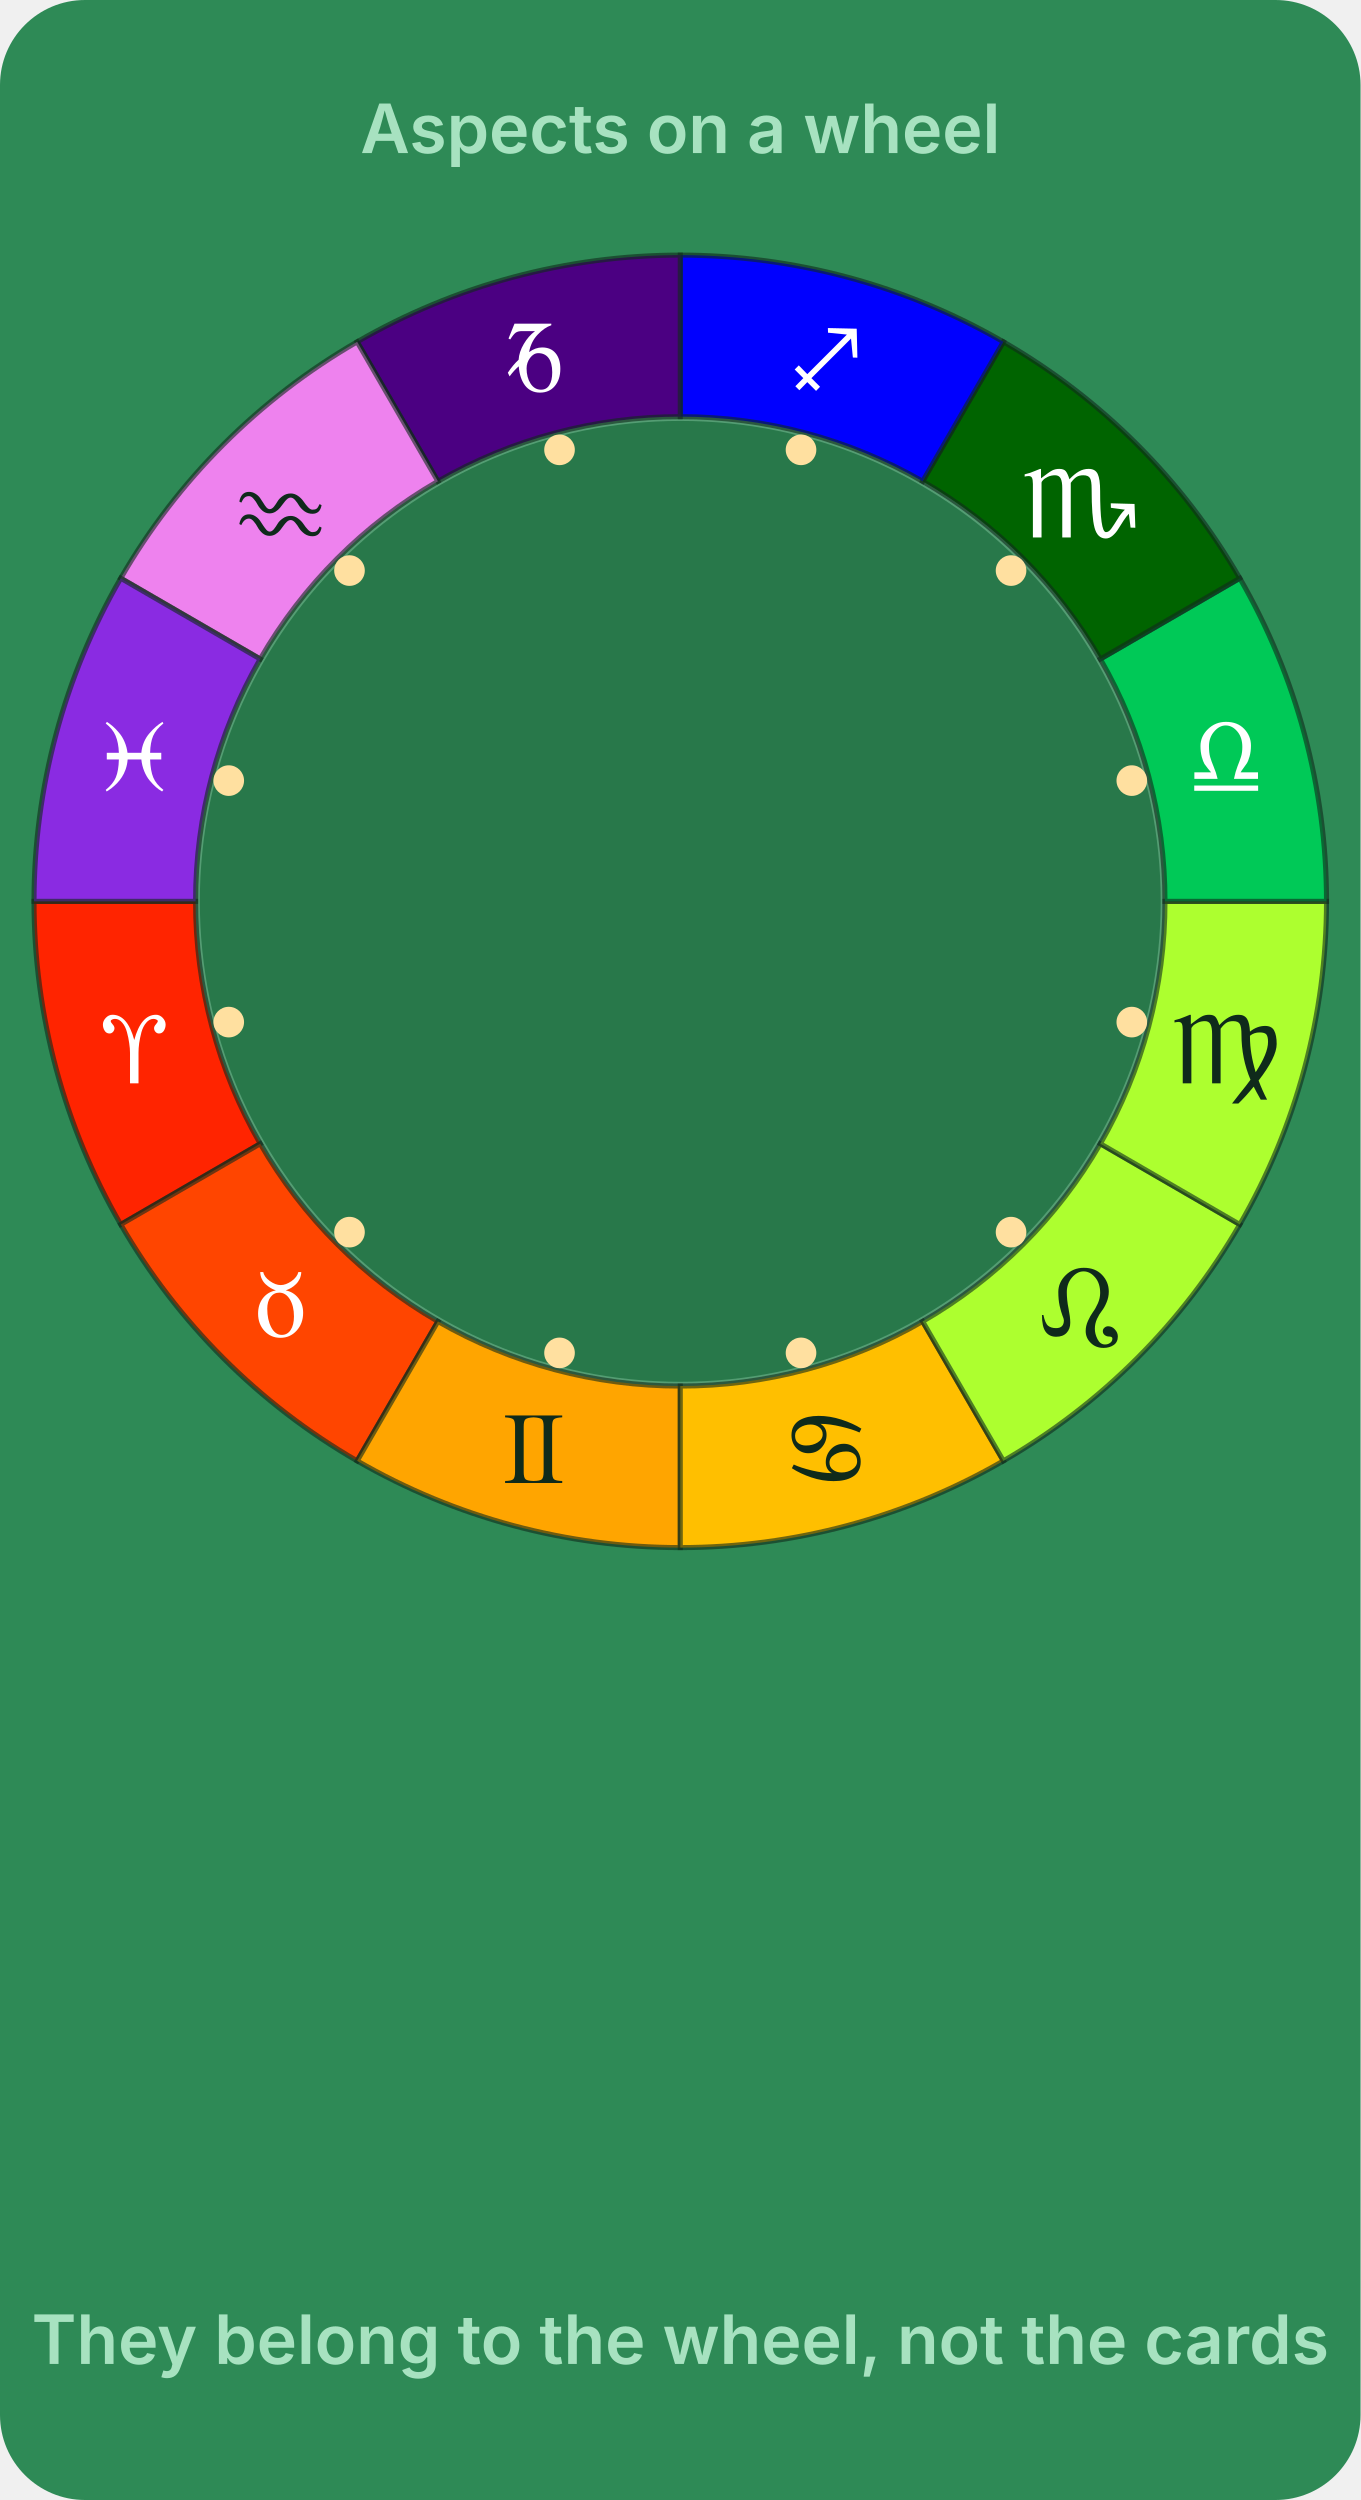
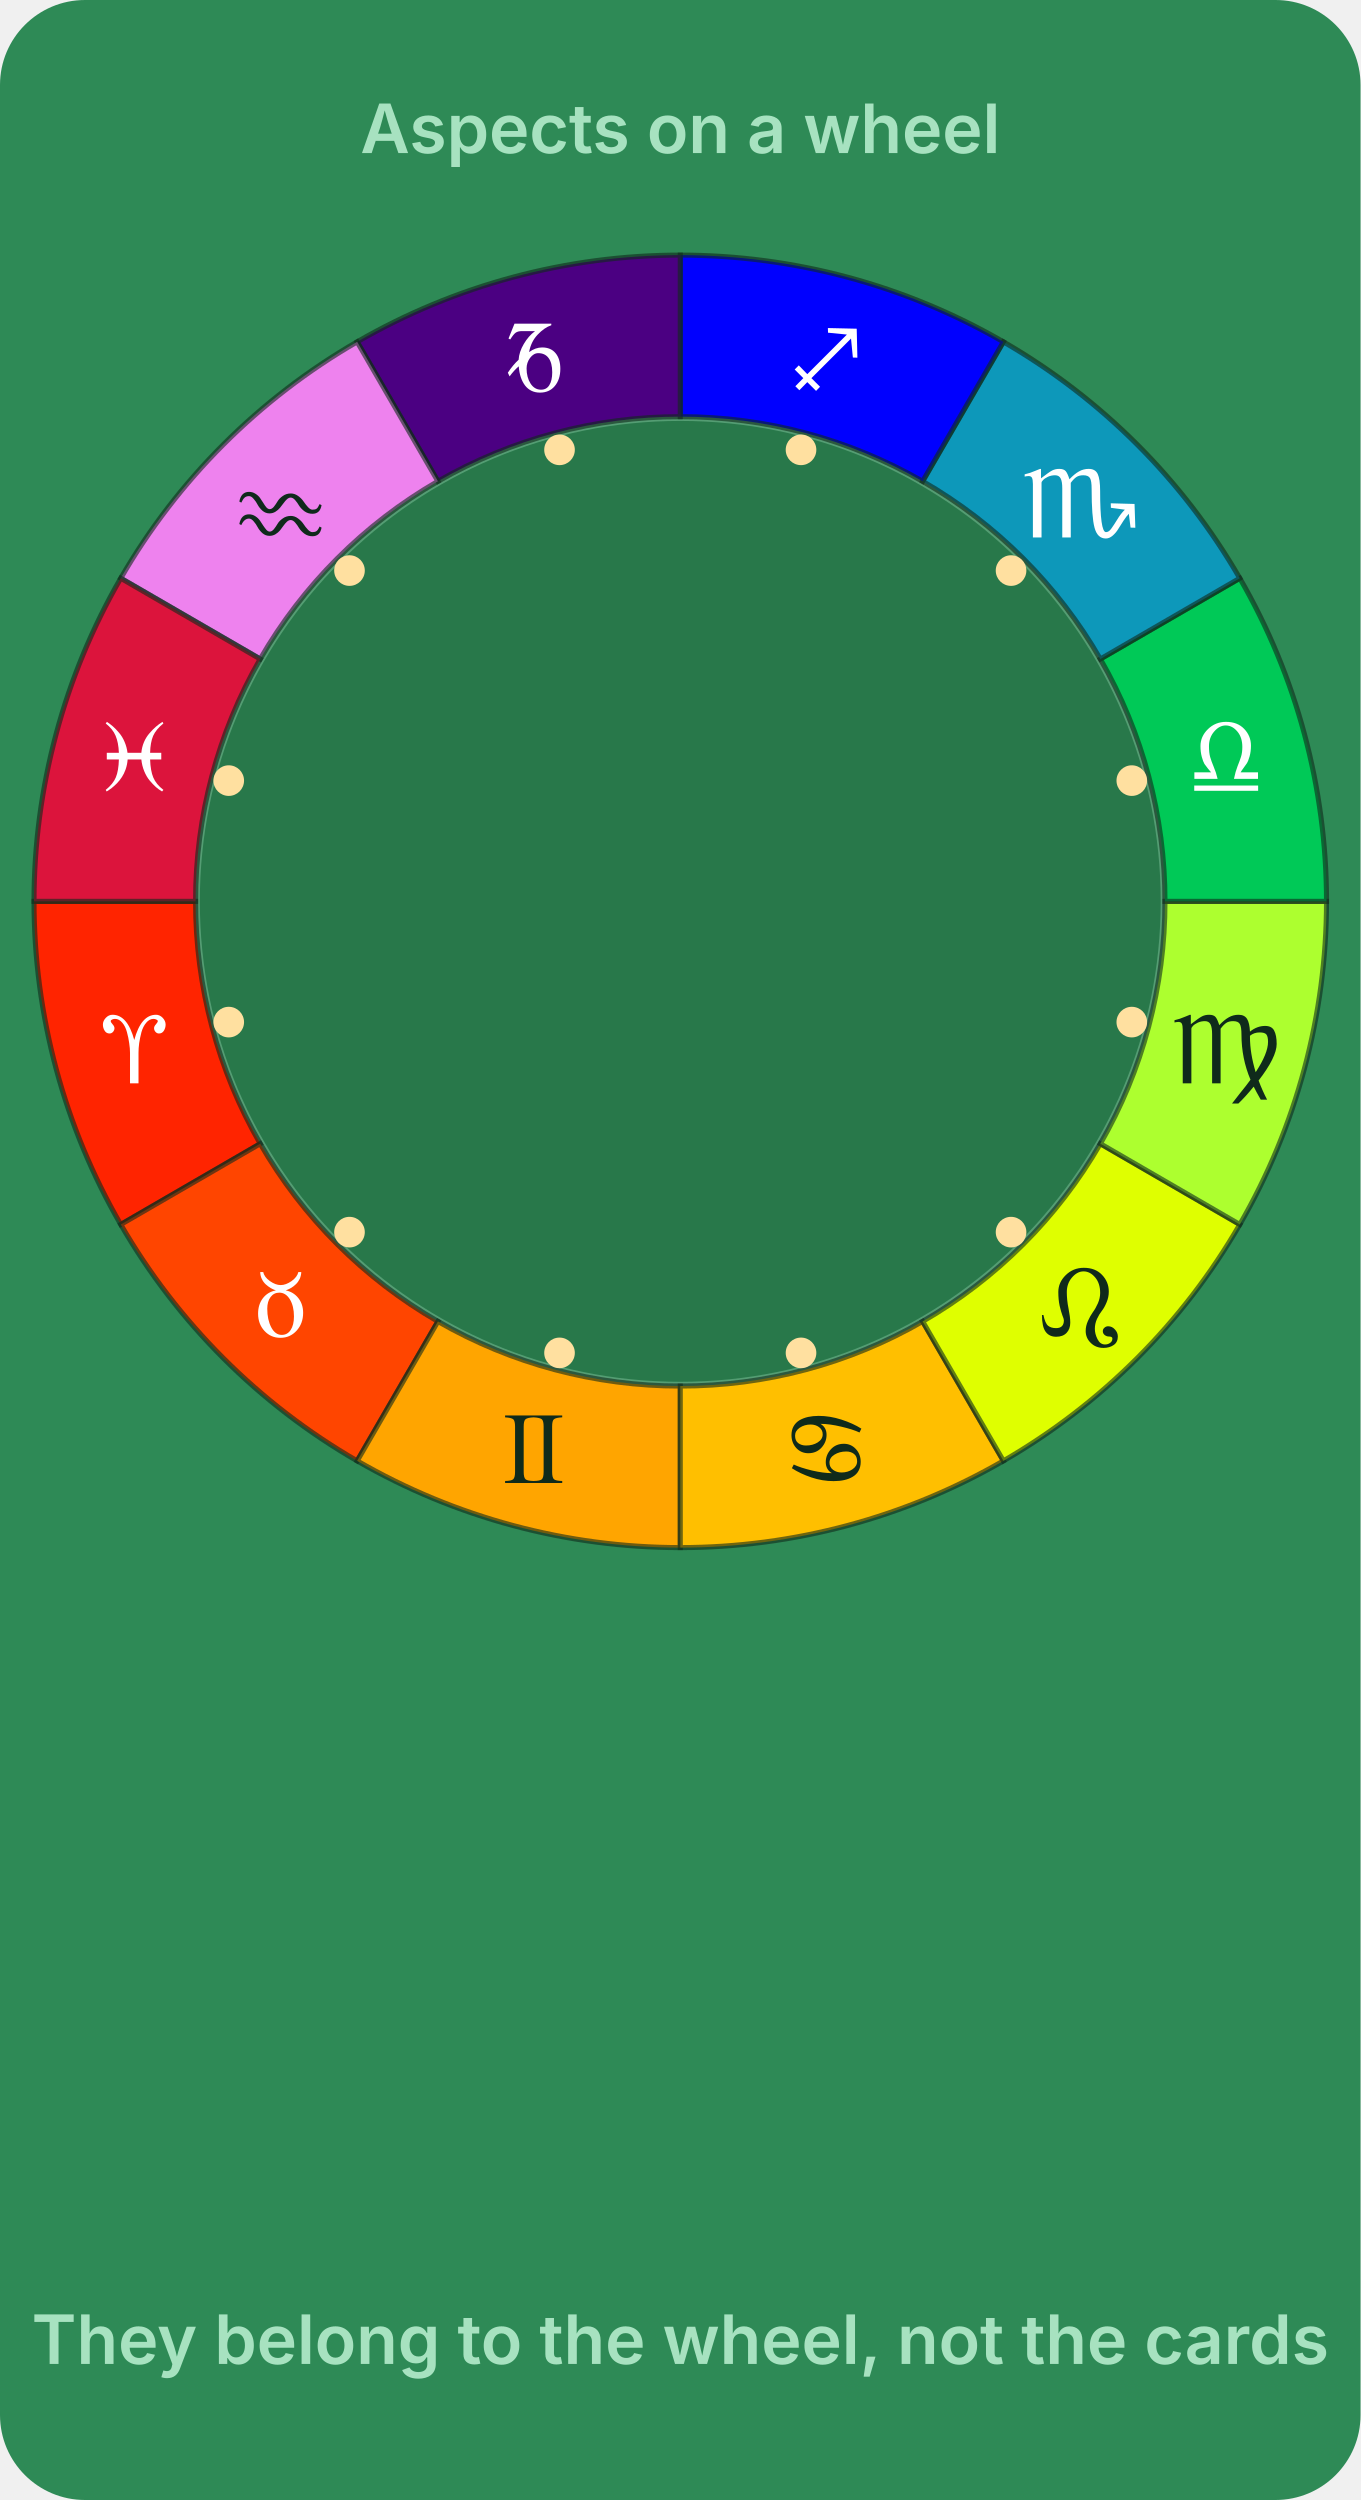
<svg xmlns="http://www.w3.org/2000/svg" viewBox="0 0 160 294" width="160" height="294">
  <style>.bg{fill:#2E8A56}.title{font:600 8px Inter,system-ui,sans-serif;fill:#A7E2C0;text-anchor:middle}.sg{stroke:#0f2a1b;stroke-opacity:.6;stroke-width:.6}.gl{font:12px serif;text-anchor:middle}.pt{fill:#FFE0A0}.hub{fill:#0f2a1b;fill-opacity:.18;stroke:#A7E2C0;stroke-opacity:.35}.d,.e{fill:none;stroke-linecap:round}.d{stroke-dasharray:1 1;opacity:0}.cap,.all{opacity:0}.t{font:600 8px Inter,system-ui,sans-serif;fill:#A7E2C0;text-anchor:middle}.h{font:700 11px Inter,system-ui,sans-serif;fill:#FFE0A0;text-anchor:middle}.n{font:600 8px Inter,system-ui,sans-serif;fill:#FFE0A0;text-anchor:middle}.opp0{animation:opp0 26.5s linear infinite}@keyframes opp0{0%{opacity:0;stroke-dashoffset:1}1.47%{opacity:0;stroke-dashoffset:1}1.51%{opacity:1;stroke-dashoffset:1}3.39%{opacity:1;stroke-dashoffset:0}16.28%{opacity:1;stroke-dashoffset:0}18.16%{opacity:0;stroke-dashoffset:0}100%{opacity:0;stroke-dashoffset:0}}.opp1{animation:opp1 26.5s linear infinite}@keyframes opp1{0%{opacity:0;stroke-dashoffset:1}2.30%{opacity:0;stroke-dashoffset:1}2.34%{opacity:1;stroke-dashoffset:1}4.22%{opacity:1;stroke-dashoffset:0}16.28%{opacity:1;stroke-dashoffset:0}18.16%{opacity:0;stroke-dashoffset:0}100%{opacity:0;stroke-dashoffset:0}}.opp2{animation:opp2 26.5s linear infinite}@keyframes opp2{0%{opacity:0;stroke-dashoffset:1}3.13%{opacity:0;stroke-dashoffset:1}3.17%{opacity:1;stroke-dashoffset:1}5.05%{opacity:1;stroke-dashoffset:0}16.28%{opacity:1;stroke-dashoffset:0}18.16%{opacity:0;stroke-dashoffset:0}100%{opacity:0;stroke-dashoffset:0}}.opp3{animation:opp3 26.5s linear infinite}@keyframes opp3{0%{opacity:0;stroke-dashoffset:1}3.96%{opacity:0;stroke-dashoffset:1}3.99%{opacity:1;stroke-dashoffset:1}5.88%{opacity:1;stroke-dashoffset:0}16.28%{opacity:1;stroke-dashoffset:0}18.16%{opacity:0;stroke-dashoffset:0}100%{opacity:0;stroke-dashoffset:0}}.opp4{animation:opp4 26.5s linear infinite}@keyframes opp4{0%{opacity:0;stroke-dashoffset:1}4.79%{opacity:0;stroke-dashoffset:1}4.82%{opacity:1;stroke-dashoffset:1}6.71%{opacity:1;stroke-dashoffset:0}16.28%{opacity:1;stroke-dashoffset:0}18.16%{opacity:0;stroke-dashoffset:0}100%{opacity:0;stroke-dashoffset:0}}.opp5{animation:opp5 26.5s linear infinite}@keyframes opp5{0%{opacity:0;stroke-dashoffset:1}5.61%{opacity:0;stroke-dashoffset:1}5.65%{opacity:1;stroke-dashoffset:1}7.54%{opacity:1;stroke-dashoffset:0}16.28%{opacity:1;stroke-dashoffset:0}18.16%{opacity:0;stroke-dashoffset:0}100%{opacity:0;stroke-dashoffset:0}}.copp{animation:copp 26.5s linear infinite}@keyframes copp{0%{opacity:0}1.47%{opacity:0}2.64%{opacity:1}16.28%{opacity:1}18.16%{opacity:0}100%{opacity:0}}.squ0{animation:squ0 26.5s linear infinite}@keyframes squ0{0%{opacity:0;stroke-dashoffset:1}18.12%{opacity:0;stroke-dashoffset:1}18.16%{opacity:1;stroke-dashoffset:1}20.05%{opacity:1;stroke-dashoffset:0}37.91%{opacity:1;stroke-dashoffset:0}39.79%{opacity:0;stroke-dashoffset:0}100%{opacity:0;stroke-dashoffset:0}}.squ1{animation:squ1 26.5s linear infinite}@keyframes squ1{0%{opacity:0;stroke-dashoffset:1}18.95%{opacity:0;stroke-dashoffset:1}18.99%{opacity:1;stroke-dashoffset:1}20.87%{opacity:1;stroke-dashoffset:0}37.91%{opacity:1;stroke-dashoffset:0}39.79%{opacity:0;stroke-dashoffset:0}100%{opacity:0;stroke-dashoffset:0}}.squ2{animation:squ2 26.5s linear infinite}@keyframes squ2{0%{opacity:0;stroke-dashoffset:1}19.78%{opacity:0;stroke-dashoffset:1}19.82%{opacity:1;stroke-dashoffset:1}21.70%{opacity:1;stroke-dashoffset:0}37.91%{opacity:1;stroke-dashoffset:0}39.79%{opacity:0;stroke-dashoffset:0}100%{opacity:0;stroke-dashoffset:0}}.squ3{animation:squ3 26.5s linear infinite}@keyframes squ3{0%{opacity:0;stroke-dashoffset:1}20.61%{opacity:0;stroke-dashoffset:1}20.65%{opacity:1;stroke-dashoffset:1}22.53%{opacity:1;stroke-dashoffset:0}37.91%{opacity:1;stroke-dashoffset:0}39.79%{opacity:0;stroke-dashoffset:0}100%{opacity:0;stroke-dashoffset:0}}.squ4{animation:squ4 26.5s linear infinite}@keyframes squ4{0%{opacity:0;stroke-dashoffset:1}21.44%{opacity:0;stroke-dashoffset:1}21.48%{opacity:1;stroke-dashoffset:1}23.36%{opacity:1;stroke-dashoffset:0}37.91%{opacity:1;stroke-dashoffset:0}39.79%{opacity:0;stroke-dashoffset:0}100%{opacity:0;stroke-dashoffset:0}}.squ5{animation:squ5 26.5s linear infinite}@keyframes squ5{0%{opacity:0;stroke-dashoffset:1}22.27%{opacity:0;stroke-dashoffset:1}22.31%{opacity:1;stroke-dashoffset:1}24.19%{opacity:1;stroke-dashoffset:0}37.91%{opacity:1;stroke-dashoffset:0}39.79%{opacity:0;stroke-dashoffset:0}100%{opacity:0;stroke-dashoffset:0}}.squ6{animation:squ6 26.5s linear infinite}@keyframes squ6{0%{opacity:0;stroke-dashoffset:1}23.10%{opacity:0;stroke-dashoffset:1}23.13%{opacity:1;stroke-dashoffset:1}25.02%{opacity:1;stroke-dashoffset:0}37.91%{opacity:1;stroke-dashoffset:0}39.79%{opacity:0;stroke-dashoffset:0}100%{opacity:0;stroke-dashoffset:0}}.squ7{animation:squ7 26.5s linear infinite}@keyframes squ7{0%{opacity:0;stroke-dashoffset:1}23.93%{opacity:0;stroke-dashoffset:1}23.96%{opacity:1;stroke-dashoffset:1}25.85%{opacity:1;stroke-dashoffset:0}37.91%{opacity:1;stroke-dashoffset:0}39.79%{opacity:0;stroke-dashoffset:0}100%{opacity:0;stroke-dashoffset:0}}.squ8{animation:squ8 26.5s linear infinite}@keyframes squ8{0%{opacity:0;stroke-dashoffset:1}24.76%{opacity:0;stroke-dashoffset:1}24.79%{opacity:1;stroke-dashoffset:1}26.68%{opacity:1;stroke-dashoffset:0}37.91%{opacity:1;stroke-dashoffset:0}39.79%{opacity:0;stroke-dashoffset:0}100%{opacity:0;stroke-dashoffset:0}}.squ9{animation:squ9 26.5s linear infinite}@keyframes squ9{0%{opacity:0;stroke-dashoffset:1}25.58%{opacity:0;stroke-dashoffset:1}25.62%{opacity:1;stroke-dashoffset:1}27.51%{opacity:1;stroke-dashoffset:0}37.91%{opacity:1;stroke-dashoffset:0}39.79%{opacity:0;stroke-dashoffset:0}100%{opacity:0;stroke-dashoffset:0}}.squ10{animation:squ10 26.5s linear infinite}@keyframes squ10{0%{opacity:0;stroke-dashoffset:1}26.41%{opacity:0;stroke-dashoffset:1}26.45%{opacity:1;stroke-dashoffset:1}28.33%{opacity:1;stroke-dashoffset:0}37.91%{opacity:1;stroke-dashoffset:0}39.79%{opacity:0;stroke-dashoffset:0}100%{opacity:0;stroke-dashoffset:0}}.squ11{animation:squ11 26.5s linear infinite}@keyframes squ11{0%{opacity:0;stroke-dashoffset:1}27.24%{opacity:0;stroke-dashoffset:1}27.28%{opacity:1;stroke-dashoffset:1}29.16%{opacity:1;stroke-dashoffset:0}37.91%{opacity:1;stroke-dashoffset:0}39.79%{opacity:0;stroke-dashoffset:0}100%{opacity:0;stroke-dashoffset:0}}.csqu{animation:csqu 26.5s linear infinite}@keyframes csqu{0%{opacity:0}18.12%{opacity:0}19.29%{opacity:1}37.91%{opacity:1}39.79%{opacity:0}100%{opacity:0}}.tri0{animation:tri0 26.5s linear infinite}@keyframes tri0{0%{opacity:0;stroke-dashoffset:1}39.75%{opacity:0;stroke-dashoffset:1}39.79%{opacity:1;stroke-dashoffset:1}41.67%{opacity:1;stroke-dashoffset:0}59.53%{opacity:1;stroke-dashoffset:0}61.42%{opacity:0;stroke-dashoffset:0}100%{opacity:0;stroke-dashoffset:0}}.tri1{animation:tri1 26.5s linear infinite}@keyframes tri1{0%{opacity:0;stroke-dashoffset:1}40.58%{opacity:0;stroke-dashoffset:1}40.62%{opacity:1;stroke-dashoffset:1}42.50%{opacity:1;stroke-dashoffset:0}59.53%{opacity:1;stroke-dashoffset:0}61.42%{opacity:0;stroke-dashoffset:0}100%{opacity:0;stroke-dashoffset:0}}.tri2{animation:tri2 26.5s linear infinite}@keyframes tri2{0%{opacity:0;stroke-dashoffset:1}41.41%{opacity:0;stroke-dashoffset:1}41.45%{opacity:1;stroke-dashoffset:1}43.33%{opacity:1;stroke-dashoffset:0}59.53%{opacity:1;stroke-dashoffset:0}61.42%{opacity:0;stroke-dashoffset:0}100%{opacity:0;stroke-dashoffset:0}}.tri3{animation:tri3 26.5s linear infinite}@keyframes tri3{0%{opacity:0;stroke-dashoffset:1}42.24%{opacity:0;stroke-dashoffset:1}42.28%{opacity:1;stroke-dashoffset:1}44.16%{opacity:1;stroke-dashoffset:0}59.53%{opacity:1;stroke-dashoffset:0}61.42%{opacity:0;stroke-dashoffset:0}100%{opacity:0;stroke-dashoffset:0}}.tri4{animation:tri4 26.5s linear infinite}@keyframes tri4{0%{opacity:0;stroke-dashoffset:1}43.07%{opacity:0;stroke-dashoffset:1}43.10%{opacity:1;stroke-dashoffset:1}44.99%{opacity:1;stroke-dashoffset:0}59.53%{opacity:1;stroke-dashoffset:0}61.42%{opacity:0;stroke-dashoffset:0}100%{opacity:0;stroke-dashoffset:0}}.tri5{animation:tri5 26.5s linear infinite}@keyframes tri5{0%{opacity:0;stroke-dashoffset:1}43.90%{opacity:0;stroke-dashoffset:1}43.93%{opacity:1;stroke-dashoffset:1}45.82%{opacity:1;stroke-dashoffset:0}59.53%{opacity:1;stroke-dashoffset:0}61.42%{opacity:0;stroke-dashoffset:0}100%{opacity:0;stroke-dashoffset:0}}.tri6{animation:tri6 26.5s linear infinite}@keyframes tri6{0%{opacity:0;stroke-dashoffset:1}44.72%{opacity:0;stroke-dashoffset:1}44.76%{opacity:1;stroke-dashoffset:1}46.65%{opacity:1;stroke-dashoffset:0}59.53%{opacity:1;stroke-dashoffset:0}61.42%{opacity:0;stroke-dashoffset:0}100%{opacity:0;stroke-dashoffset:0}}.tri7{animation:tri7 26.5s linear infinite}@keyframes tri7{0%{opacity:0;stroke-dashoffset:1}45.55%{opacity:0;stroke-dashoffset:1}45.59%{opacity:1;stroke-dashoffset:1}47.48%{opacity:1;stroke-dashoffset:0}59.53%{opacity:1;stroke-dashoffset:0}61.42%{opacity:0;stroke-dashoffset:0}100%{opacity:0;stroke-dashoffset:0}}.tri8{animation:tri8 26.5s linear infinite}@keyframes tri8{0%{opacity:0;stroke-dashoffset:1}46.38%{opacity:0;stroke-dashoffset:1}46.42%{opacity:1;stroke-dashoffset:1}48.30%{opacity:1;stroke-dashoffset:0}59.53%{opacity:1;stroke-dashoffset:0}61.42%{opacity:0;stroke-dashoffset:0}100%{opacity:0;stroke-dashoffset:0}}.tri9{animation:tri9 26.5s linear infinite}@keyframes tri9{0%{opacity:0;stroke-dashoffset:1}47.21%{opacity:0;stroke-dashoffset:1}47.25%{opacity:1;stroke-dashoffset:1}49.13%{opacity:1;stroke-dashoffset:0}59.53%{opacity:1;stroke-dashoffset:0}61.42%{opacity:0;stroke-dashoffset:0}100%{opacity:0;stroke-dashoffset:0}}.tri10{animation:tri10 26.5s linear infinite}@keyframes tri10{0%{opacity:0;stroke-dashoffset:1}48.04%{opacity:0;stroke-dashoffset:1}48.08%{opacity:1;stroke-dashoffset:1}49.96%{opacity:1;stroke-dashoffset:0}59.53%{opacity:1;stroke-dashoffset:0}61.42%{opacity:0;stroke-dashoffset:0}100%{opacity:0;stroke-dashoffset:0}}.tri11{animation:tri11 26.5s linear infinite}@keyframes tri11{0%{opacity:0;stroke-dashoffset:1}48.87%{opacity:0;stroke-dashoffset:1}48.91%{opacity:1;stroke-dashoffset:1}50.79%{opacity:1;stroke-dashoffset:0}59.53%{opacity:1;stroke-dashoffset:0}61.42%{opacity:0;stroke-dashoffset:0}100%{opacity:0;stroke-dashoffset:0}}.ctri{animation:ctri 26.5s linear infinite}@keyframes ctri{0%{opacity:0}39.75%{opacity:0}40.92%{opacity:1}59.53%{opacity:1}61.42%{opacity:0}100%{opacity:0}}.sex0{animation:sex0 26.5s linear infinite}@keyframes sex0{0%{opacity:0;stroke-dashoffset:1}61.38%{opacity:0;stroke-dashoffset:1}61.42%{opacity:1;stroke-dashoffset:1}63.30%{opacity:1;stroke-dashoffset:0}81.16%{opacity:1;stroke-dashoffset:0}83.04%{opacity:0;stroke-dashoffset:0}100%{opacity:0;stroke-dashoffset:0}}.sex1{animation:sex1 26.5s linear infinite}@keyframes sex1{0%{opacity:0;stroke-dashoffset:1}62.21%{opacity:0;stroke-dashoffset:1}62.25%{opacity:1;stroke-dashoffset:1}64.13%{opacity:1;stroke-dashoffset:0}81.16%{opacity:1;stroke-dashoffset:0}83.04%{opacity:0;stroke-dashoffset:0}100%{opacity:0;stroke-dashoffset:0}}.sex2{animation:sex2 26.5s linear infinite}@keyframes sex2{0%{opacity:0;stroke-dashoffset:1}63.04%{opacity:0;stroke-dashoffset:1}63.07%{opacity:1;stroke-dashoffset:1}64.96%{opacity:1;stroke-dashoffset:0}81.16%{opacity:1;stroke-dashoffset:0}83.04%{opacity:0;stroke-dashoffset:0}100%{opacity:0;stroke-dashoffset:0}}.sex3{animation:sex3 26.5s linear infinite}@keyframes sex3{0%{opacity:0;stroke-dashoffset:1}63.87%{opacity:0;stroke-dashoffset:1}63.90%{opacity:1;stroke-dashoffset:1}65.79%{opacity:1;stroke-dashoffset:0}81.16%{opacity:1;stroke-dashoffset:0}83.04%{opacity:0;stroke-dashoffset:0}100%{opacity:0;stroke-dashoffset:0}}.sex4{animation:sex4 26.5s linear infinite}@keyframes sex4{0%{opacity:0;stroke-dashoffset:1}64.69%{opacity:0;stroke-dashoffset:1}64.73%{opacity:1;stroke-dashoffset:1}66.62%{opacity:1;stroke-dashoffset:0}81.16%{opacity:1;stroke-dashoffset:0}83.04%{opacity:0;stroke-dashoffset:0}100%{opacity:0;stroke-dashoffset:0}}.sex5{animation:sex5 26.5s linear infinite}@keyframes sex5{0%{opacity:0;stroke-dashoffset:1}65.52%{opacity:0;stroke-dashoffset:1}65.56%{opacity:1;stroke-dashoffset:1}67.45%{opacity:1;stroke-dashoffset:0}81.16%{opacity:1;stroke-dashoffset:0}83.04%{opacity:0;stroke-dashoffset:0}100%{opacity:0;stroke-dashoffset:0}}.sex6{animation:sex6 26.5s linear infinite}@keyframes sex6{0%{opacity:0;stroke-dashoffset:1}66.35%{opacity:0;stroke-dashoffset:1}66.39%{opacity:1;stroke-dashoffset:1}68.27%{opacity:1;stroke-dashoffset:0}81.16%{opacity:1;stroke-dashoffset:0}83.04%{opacity:0;stroke-dashoffset:0}100%{opacity:0;stroke-dashoffset:0}}.sex7{animation:sex7 26.5s linear infinite}@keyframes sex7{0%{opacity:0;stroke-dashoffset:1}67.18%{opacity:0;stroke-dashoffset:1}67.22%{opacity:1;stroke-dashoffset:1}69.10%{opacity:1;stroke-dashoffset:0}81.16%{opacity:1;stroke-dashoffset:0}83.04%{opacity:0;stroke-dashoffset:0}100%{opacity:0;stroke-dashoffset:0}}.sex8{animation:sex8 26.5s linear infinite}@keyframes sex8{0%{opacity:0;stroke-dashoffset:1}68.01%{opacity:0;stroke-dashoffset:1}68.05%{opacity:1;stroke-dashoffset:1}69.93%{opacity:1;stroke-dashoffset:0}81.16%{opacity:1;stroke-dashoffset:0}83.04%{opacity:0;stroke-dashoffset:0}100%{opacity:0;stroke-dashoffset:0}}.sex9{animation:sex9 26.5s linear infinite}@keyframes sex9{0%{opacity:0;stroke-dashoffset:1}68.84%{opacity:0;stroke-dashoffset:1}68.88%{opacity:1;stroke-dashoffset:1}70.76%{opacity:1;stroke-dashoffset:0}81.16%{opacity:1;stroke-dashoffset:0}83.04%{opacity:0;stroke-dashoffset:0}100%{opacity:0;stroke-dashoffset:0}}.sex10{animation:sex10 26.5s linear infinite}@keyframes sex10{0%{opacity:0;stroke-dashoffset:1}69.67%{opacity:0;stroke-dashoffset:1}69.71%{opacity:1;stroke-dashoffset:1}71.59%{opacity:1;stroke-dashoffset:0}81.16%{opacity:1;stroke-dashoffset:0}83.04%{opacity:0;stroke-dashoffset:0}100%{opacity:0;stroke-dashoffset:0}}.sex11{animation:sex11 26.5s linear infinite}@keyframes sex11{0%{opacity:0;stroke-dashoffset:1}70.50%{opacity:0;stroke-dashoffset:1}70.54%{opacity:1;stroke-dashoffset:1}72.42%{opacity:1;stroke-dashoffset:0}81.16%{opacity:1;stroke-dashoffset:0}83.04%{opacity:0;stroke-dashoffset:0}100%{opacity:0;stroke-dashoffset:0}}.csex{animation:csex 26.5s linear infinite}@keyframes csex{0%{opacity:0}61.38%{opacity:0}62.55%{opacity:1}81.16%{opacity:1}83.04%{opacity:0}100%{opacity:0}}.every{animation:every 26.5s linear infinite}@keyframes every{0%{opacity:0}83.01%{opacity:0}84.17%{opacity:1}98.12%{opacity:1}100.00%{opacity:0}100%{opacity:0}}.call{animation:call 26.5s linear infinite}@keyframes call{0%{opacity:0}83.01%{opacity:0}84.17%{opacity:1}98.12%{opacity:1}100.00%{opacity:0}100%{opacity:0}}@media (prefers-reduced-motion:reduce){*{animation:none!important}.all,.call{opacity:1!important}}</style>
  <rect class="bg" width="160" height="294" rx="10" />
  <text class="title" x="80.0" y="18">Aspects on a wheel</text>
  <circle class="hub" cx="80" cy="106" r="57" />
  <path class="sg" fill="#FF2400" d="M4.0 106.0A76 76 0 0 0 14.2 144.0L30.6 134.5A57 57 0 0 1 23.0 106.0Z" />
  <text class="gl" x="15.8" y="123.2" dy="0.35em" style="fill:#fff">♈︎</text>
  <circle class="pt" cx="26.9" cy="120.2" r="1.8" />
  <path class="sg" fill="#FF4500" d="M14.2 144.0A76 76 0 0 0 42.0 171.8L51.5 155.4A57 57 0 0 1 30.6 134.5Z" />
  <text class="gl" x="33.0" y="153.0" dy="0.35em" style="fill:#fff">♉︎</text>
  <circle class="pt" cx="41.1" cy="144.9" r="1.8" />
  <path class="sg" fill="#FFA500" d="M42.0 171.8A76 76 0 0 0 80.0 182.0L80.0 163.0A57 57 0 0 1 51.5 155.4Z" />
  <text class="gl" x="62.8" y="170.2" dy="0.35em" style="fill:#0f2a1b">♊︎</text>
  <circle class="pt" cx="65.8" cy="159.1" r="1.8" />
  <path class="sg" fill="#FFBF00" d="M80.0 182.0A76 76 0 0 0 118.0 171.8L108.5 155.4A57 57 0 0 1 80.0 163.0Z" />
  <text class="gl" x="97.2" y="170.2" dy="0.35em" style="fill:#0f2a1b">♋︎</text>
  <circle class="pt" cx="94.2" cy="159.1" r="1.8" />
-   <path class="sg" fill="#ADFF2F" d="M118.0 171.8A76 76 0 0 0 145.8 144.0L129.4 134.5A57 57 0 0 1 108.5 155.4Z" />
+   <path class="sg" fill="#DFFF00" d="M118.0 171.8A76 76 0 0 0 145.8 144.0L129.4 134.5A57 57 0 0 1 108.5 155.4Z" />
  <text class="gl" x="127.0" y="153.0" dy="0.35em" style="fill:#0f2a1b">♌︎</text>
  <circle class="pt" cx="118.9" cy="144.9" r="1.8" />
  <path class="sg" fill="#ADFF2F" d="M145.8 144.0A76 76 0 0 0 156.0 106.0L137.0 106.0A57 57 0 0 1 129.4 134.5Z" />
  <text class="gl" x="144.2" y="123.2" dy="0.35em" style="fill:#0f2a1b">♍︎</text>
  <circle class="pt" cx="133.1" cy="120.2" r="1.8" />
  <path class="sg" fill="#00C957" d="M156.0 106.0A76 76 0 0 0 145.8 68.0L129.4 77.5A57 57 0 0 1 137.0 106.0Z" />
  <text class="gl" x="144.2" y="88.8" dy="0.35em" style="fill:#fff">♎︎</text>
  <circle class="pt" cx="133.1" cy="91.8" r="1.8" />
-   <path class="sg" fill="#006400" d="M145.8 68.0A76 76 0 0 0 118.0 40.2L108.5 56.6A57 57 0 0 1 129.4 77.5Z" />
+   <path class="sg" fill="#0D98BA" d="M145.8 68.0A76 76 0 0 0 118.0 40.2L108.5 56.6A57 57 0 0 1 129.4 77.5Z" />
  <text class="gl" x="127.0" y="59.0" dy="0.35em" style="fill:#fff">♏︎</text>
  <circle class="pt" cx="118.9" cy="67.1" r="1.8" />
  <path class="sg" fill="#0000FF" d="M118.0 40.2A76 76 0 0 0 80.0 30.0L80.0 49.0A57 57 0 0 1 108.5 56.6Z" />
  <text class="gl" x="97.2" y="41.8" dy="0.35em" style="fill:#fff">♐︎</text>
  <circle class="pt" cx="94.2" cy="52.9" r="1.8" />
  <path class="sg" fill="#4B0082" d="M80.0 30.0A76 76 0 0 0 42.0 40.2L51.5 56.6A57 57 0 0 1 80.0 49.0Z" />
  <text class="gl" x="62.8" y="41.8" dy="0.35em" style="fill:#fff">♑︎</text>
  <circle class="pt" cx="65.8" cy="52.9" r="1.8" />
  <path class="sg" fill="#EE82EE" d="M42.0 40.2A76 76 0 0 0 14.2 68.0L30.6 77.5A57 57 0 0 1 51.5 56.6Z" />
  <text class="gl" x="33.0" y="59.0" dy="0.35em" style="fill:#0f2a1b">♒︎</text>
  <circle class="pt" cx="41.1" cy="67.1" r="1.8" />
-   <path class="sg" fill="#8A2BE2" d="M14.2 68.0A76 76 0 0 0 4.0 106.0L23.0 106.0A57 57 0 0 1 30.6 77.5Z" />
+   <path class="sg" fill="#DC143C" d="M14.2 68.0A76 76 0 0 0 4.0 106.0L23.0 106.0A57 57 0 0 1 30.6 77.5Z" />
  <text class="gl" x="15.8" y="88.8" dy="0.35em" style="fill:#fff">♓︎</text>
  <circle class="pt" cx="26.9" cy="91.8" r="1.8" />
  <text class="t" x="80.0" y="278">They belong to the wheel, not the cards</text>
  <path class="d opp0" pathLength="1" stroke="#ff9f43" stroke-width="1.8" d="M26.9 120.2L133.1 91.8" />
  <path class="d opp1" pathLength="1" stroke="#ff9f43" stroke-width="1.8" d="M41.1 144.9L118.9 67.1" />
  <path class="d opp2" pathLength="1" stroke="#ff9f43" stroke-width="1.8" d="M65.8 159.1L94.2 52.9" />
  <path class="d opp3" pathLength="1" stroke="#ff9f43" stroke-width="1.8" d="M94.2 159.1L65.8 52.9" />
  <path class="d opp4" pathLength="1" stroke="#ff9f43" stroke-width="1.8" d="M118.9 144.9L41.1 67.1" />
  <path class="d opp5" pathLength="1" stroke="#ff9f43" stroke-width="1.8" d="M133.1 120.2L26.9 91.8" />
  <path class="d squ0" pathLength="1" stroke="#ff5c5c" stroke-width="1.8" d="M26.9 120.2L94.2 159.1" />
  <path class="d squ1" pathLength="1" stroke="#ff5c5c" stroke-width="1.8" d="M26.9 120.2L65.8 52.9" />
  <path class="d squ2" pathLength="1" stroke="#ff5c5c" stroke-width="1.8" d="M41.1 144.9L118.9 144.9" />
  <path class="d squ3" pathLength="1" stroke="#ff5c5c" stroke-width="1.8" d="M41.1 144.9L41.1 67.1" />
  <path class="d squ4" pathLength="1" stroke="#ff5c5c" stroke-width="1.8" d="M65.8 159.1L133.1 120.2" />
  <path class="d squ5" pathLength="1" stroke="#ff5c5c" stroke-width="1.8" d="M65.8 159.1L26.9 91.8" />
  <path class="d squ6" pathLength="1" stroke="#ff5c5c" stroke-width="1.8" d="M94.2 159.1L133.1 91.8" />
  <path class="d squ7" pathLength="1" stroke="#ff5c5c" stroke-width="1.8" d="M118.9 144.9L118.9 67.1" />
  <path class="d squ8" pathLength="1" stroke="#ff5c5c" stroke-width="1.8" d="M133.1 120.2L94.2 52.9" />
  <path class="d squ9" pathLength="1" stroke="#ff5c5c" stroke-width="1.8" d="M133.1 91.8L65.8 52.9" />
  <path class="d squ10" pathLength="1" stroke="#ff5c5c" stroke-width="1.8" d="M118.9 67.1L41.1 67.1" />
  <path class="d squ11" pathLength="1" stroke="#ff5c5c" stroke-width="1.8" d="M94.2 52.9L26.9 91.8" />
  <path class="d tri0" pathLength="1" stroke="#3ecf8e" stroke-width="1.8" d="M26.9 120.2L118.9 144.9" />
  <path class="d tri1" pathLength="1" stroke="#3ecf8e" stroke-width="1.8" d="M26.9 120.2L94.2 52.9" />
  <path class="d tri2" pathLength="1" stroke="#3ecf8e" stroke-width="1.8" d="M41.1 144.9L133.1 120.2" />
  <path class="d tri3" pathLength="1" stroke="#3ecf8e" stroke-width="1.8" d="M41.1 144.9L65.8 52.9" />
  <path class="d tri4" pathLength="1" stroke="#3ecf8e" stroke-width="1.8" d="M65.8 159.1L133.1 91.8" />
  <path class="d tri5" pathLength="1" stroke="#3ecf8e" stroke-width="1.8" d="M65.8 159.1L41.1 67.1" />
  <path class="d tri6" pathLength="1" stroke="#3ecf8e" stroke-width="1.8" d="M94.2 159.1L118.9 67.1" />
  <path class="d tri7" pathLength="1" stroke="#3ecf8e" stroke-width="1.8" d="M94.2 159.1L26.9 91.8" />
  <path class="d tri8" pathLength="1" stroke="#3ecf8e" stroke-width="1.8" d="M118.9 144.9L94.2 52.9" />
  <path class="d tri9" pathLength="1" stroke="#3ecf8e" stroke-width="1.8" d="M133.1 120.2L65.8 52.9" />
  <path class="d tri10" pathLength="1" stroke="#3ecf8e" stroke-width="1.8" d="M133.1 91.8L41.1 67.1" />
  <path class="d tri11" pathLength="1" stroke="#3ecf8e" stroke-width="1.8" d="M118.9 67.1L26.9 91.8" />
  <path class="d sex0" pathLength="1" stroke="#4ea1ff" stroke-width="1.8" d="M26.9 120.2L65.8 159.1" />
  <path class="d sex1" pathLength="1" stroke="#4ea1ff" stroke-width="1.8" d="M26.9 120.2L41.1 67.1" />
  <path class="d sex2" pathLength="1" stroke="#4ea1ff" stroke-width="1.8" d="M41.1 144.9L94.2 159.1" />
  <path class="d sex3" pathLength="1" stroke="#4ea1ff" stroke-width="1.8" d="M41.1 144.9L26.9 91.8" />
  <path class="d sex4" pathLength="1" stroke="#4ea1ff" stroke-width="1.8" d="M65.8 159.1L118.9 144.9" />
  <path class="d sex5" pathLength="1" stroke="#4ea1ff" stroke-width="1.8" d="M94.2 159.1L133.1 120.2" />
  <path class="d sex6" pathLength="1" stroke="#4ea1ff" stroke-width="1.8" d="M118.9 144.9L133.1 91.8" />
  <path class="d sex7" pathLength="1" stroke="#4ea1ff" stroke-width="1.8" d="M133.1 120.2L118.9 67.1" />
  <path class="d sex8" pathLength="1" stroke="#4ea1ff" stroke-width="1.8" d="M133.1 91.8L94.2 52.9" />
  <path class="d sex9" pathLength="1" stroke="#4ea1ff" stroke-width="1.8" d="M118.9 67.1L65.8 52.9" />
  <path class="d sex10" pathLength="1" stroke="#4ea1ff" stroke-width="1.8" d="M94.2 52.9L41.1 67.1" />
  <path class="d sex11" pathLength="1" stroke="#4ea1ff" stroke-width="1.8" d="M65.8 52.9L26.9 91.8" />
  <g class="all every">
    <path class="e" pathLength="1" stroke="#ff9f43" stroke-width="1.1" d="M26.9 120.2L133.1 91.8" />
    <path class="e" pathLength="1" stroke="#ff9f43" stroke-width="1.1" d="M41.1 144.9L118.9 67.1" />
    <path class="e" pathLength="1" stroke="#ff9f43" stroke-width="1.1" d="M65.8 159.1L94.2 52.9" />
    <path class="e" pathLength="1" stroke="#ff9f43" stroke-width="1.1" d="M94.2 159.1L65.8 52.9" />
    <path class="e" pathLength="1" stroke="#ff9f43" stroke-width="1.1" d="M118.9 144.9L41.1 67.1" />
    <path class="e" pathLength="1" stroke="#ff9f43" stroke-width="1.1" d="M133.1 120.2L26.9 91.8" />
    <path class="e" pathLength="1" stroke="#ff5c5c" stroke-width="1.1" d="M26.9 120.2L94.2 159.1" />
    <path class="e" pathLength="1" stroke="#ff5c5c" stroke-width="1.1" d="M26.9 120.2L65.8 52.9" />
    <path class="e" pathLength="1" stroke="#ff5c5c" stroke-width="1.1" d="M41.1 144.9L118.9 144.9" />
    <path class="e" pathLength="1" stroke="#ff5c5c" stroke-width="1.1" d="M41.1 144.9L41.1 67.1" />
    <path class="e" pathLength="1" stroke="#ff5c5c" stroke-width="1.1" d="M65.8 159.1L133.1 120.2" />
    <path class="e" pathLength="1" stroke="#ff5c5c" stroke-width="1.1" d="M65.8 159.1L26.9 91.8" />
    <path class="e" pathLength="1" stroke="#ff5c5c" stroke-width="1.1" d="M94.2 159.1L133.1 91.8" />
    <path class="e" pathLength="1" stroke="#ff5c5c" stroke-width="1.1" d="M118.9 144.9L118.9 67.1" />
    <path class="e" pathLength="1" stroke="#ff5c5c" stroke-width="1.1" d="M133.1 120.2L94.2 52.9" />
    <path class="e" pathLength="1" stroke="#ff5c5c" stroke-width="1.1" d="M133.1 91.8L65.8 52.9" />
    <path class="e" pathLength="1" stroke="#ff5c5c" stroke-width="1.1" d="M118.9 67.1L41.1 67.1" />
    <path class="e" pathLength="1" stroke="#ff5c5c" stroke-width="1.1" d="M94.2 52.9L26.9 91.8" />
    <path class="e" pathLength="1" stroke="#3ecf8e" stroke-width="1.1" d="M26.9 120.2L118.9 144.9" />
    <path class="e" pathLength="1" stroke="#3ecf8e" stroke-width="1.1" d="M26.9 120.2L94.2 52.9" />
    <path class="e" pathLength="1" stroke="#3ecf8e" stroke-width="1.1" d="M41.1 144.9L133.1 120.2" />
    <path class="e" pathLength="1" stroke="#3ecf8e" stroke-width="1.1" d="M41.1 144.9L65.8 52.9" />
    <path class="e" pathLength="1" stroke="#3ecf8e" stroke-width="1.1" d="M65.8 159.1L133.1 91.8" />
    <path class="e" pathLength="1" stroke="#3ecf8e" stroke-width="1.1" d="M65.8 159.1L41.1 67.1" />
    <path class="e" pathLength="1" stroke="#3ecf8e" stroke-width="1.1" d="M94.2 159.1L118.9 67.1" />
    <path class="e" pathLength="1" stroke="#3ecf8e" stroke-width="1.1" d="M94.2 159.1L26.9 91.8" />
    <path class="e" pathLength="1" stroke="#3ecf8e" stroke-width="1.1" d="M118.9 144.9L94.2 52.9" />
    <path class="e" pathLength="1" stroke="#3ecf8e" stroke-width="1.1" d="M133.1 120.2L65.8 52.9" />
    <path class="e" pathLength="1" stroke="#3ecf8e" stroke-width="1.1" d="M133.1 91.8L41.1 67.1" />
    <path class="e" pathLength="1" stroke="#3ecf8e" stroke-width="1.1" d="M118.9 67.1L26.9 91.8" />
    <path class="e" pathLength="1" stroke="#4ea1ff" stroke-width="1.1" d="M26.9 120.2L65.8 159.1" />
    <path class="e" pathLength="1" stroke="#4ea1ff" stroke-width="1.1" d="M26.9 120.2L41.1 67.1" />
    <path class="e" pathLength="1" stroke="#4ea1ff" stroke-width="1.1" d="M41.1 144.9L94.2 159.1" />
    <path class="e" pathLength="1" stroke="#4ea1ff" stroke-width="1.1" d="M41.1 144.9L26.9 91.8" />
    <path class="e" pathLength="1" stroke="#4ea1ff" stroke-width="1.1" d="M65.8 159.1L118.9 144.9" />
    <path class="e" pathLength="1" stroke="#4ea1ff" stroke-width="1.1" d="M94.2 159.1L133.1 120.2" />
    <path class="e" pathLength="1" stroke="#4ea1ff" stroke-width="1.1" d="M118.9 144.9L133.1 91.8" />
    <path class="e" pathLength="1" stroke="#4ea1ff" stroke-width="1.1" d="M133.1 120.2L118.9 67.1" />
    <path class="e" pathLength="1" stroke="#4ea1ff" stroke-width="1.1" d="M133.1 91.8L94.2 52.9" />
    <path class="e" pathLength="1" stroke="#4ea1ff" stroke-width="1.1" d="M118.9 67.1L65.8 52.9" />
    <path class="e" pathLength="1" stroke="#4ea1ff" stroke-width="1.1" d="M94.2 52.9L41.1 67.1" />
    <path class="e" pathLength="1" stroke="#4ea1ff" stroke-width="1.1" d="M65.8 52.9L26.9 91.8" />
  </g>
  <g class="cap copp">
    <text class="h" x="80.0" y="222">Opposition · 180°</text>
    <text class="n" x="80.0" y="238">scores −1</text>
    <text class="n" x="80.0" y="250">6 pairs on a wheel of twelve</text>
  </g>
  <g class="cap csqu">
    <text class="h" x="80.0" y="222">Square · 90°</text>
    <text class="n" x="80.0" y="238">scores −2</text>
    <text class="n" x="80.0" y="250">12 pairs on a wheel of twelve</text>
  </g>
  <g class="cap ctri">
    <text class="h" x="80.0" y="222">Trine · 120°</text>
    <text class="n" x="80.0" y="238">scores +2</text>
    <text class="n" x="80.0" y="250">12 pairs on a wheel of twelve</text>
  </g>
  <g class="cap csex">
    <text class="h" x="80.0" y="222">Sextile · 60°</text>
    <text class="n" x="80.0" y="238">scores +1</text>
    <text class="n" x="80.0" y="250">12 pairs on a wheel of twelve</text>
  </g>
  <g class="cap call">
    <text class="h" x="80.0" y="222">Every wheel aspect</text>
    <text class="n" x="80.0" y="238">42 pairs, the same in every reading:</text>
    <text class="n" x="80.0" y="250">only the cards at their ends change</text>
  </g>
</svg>
